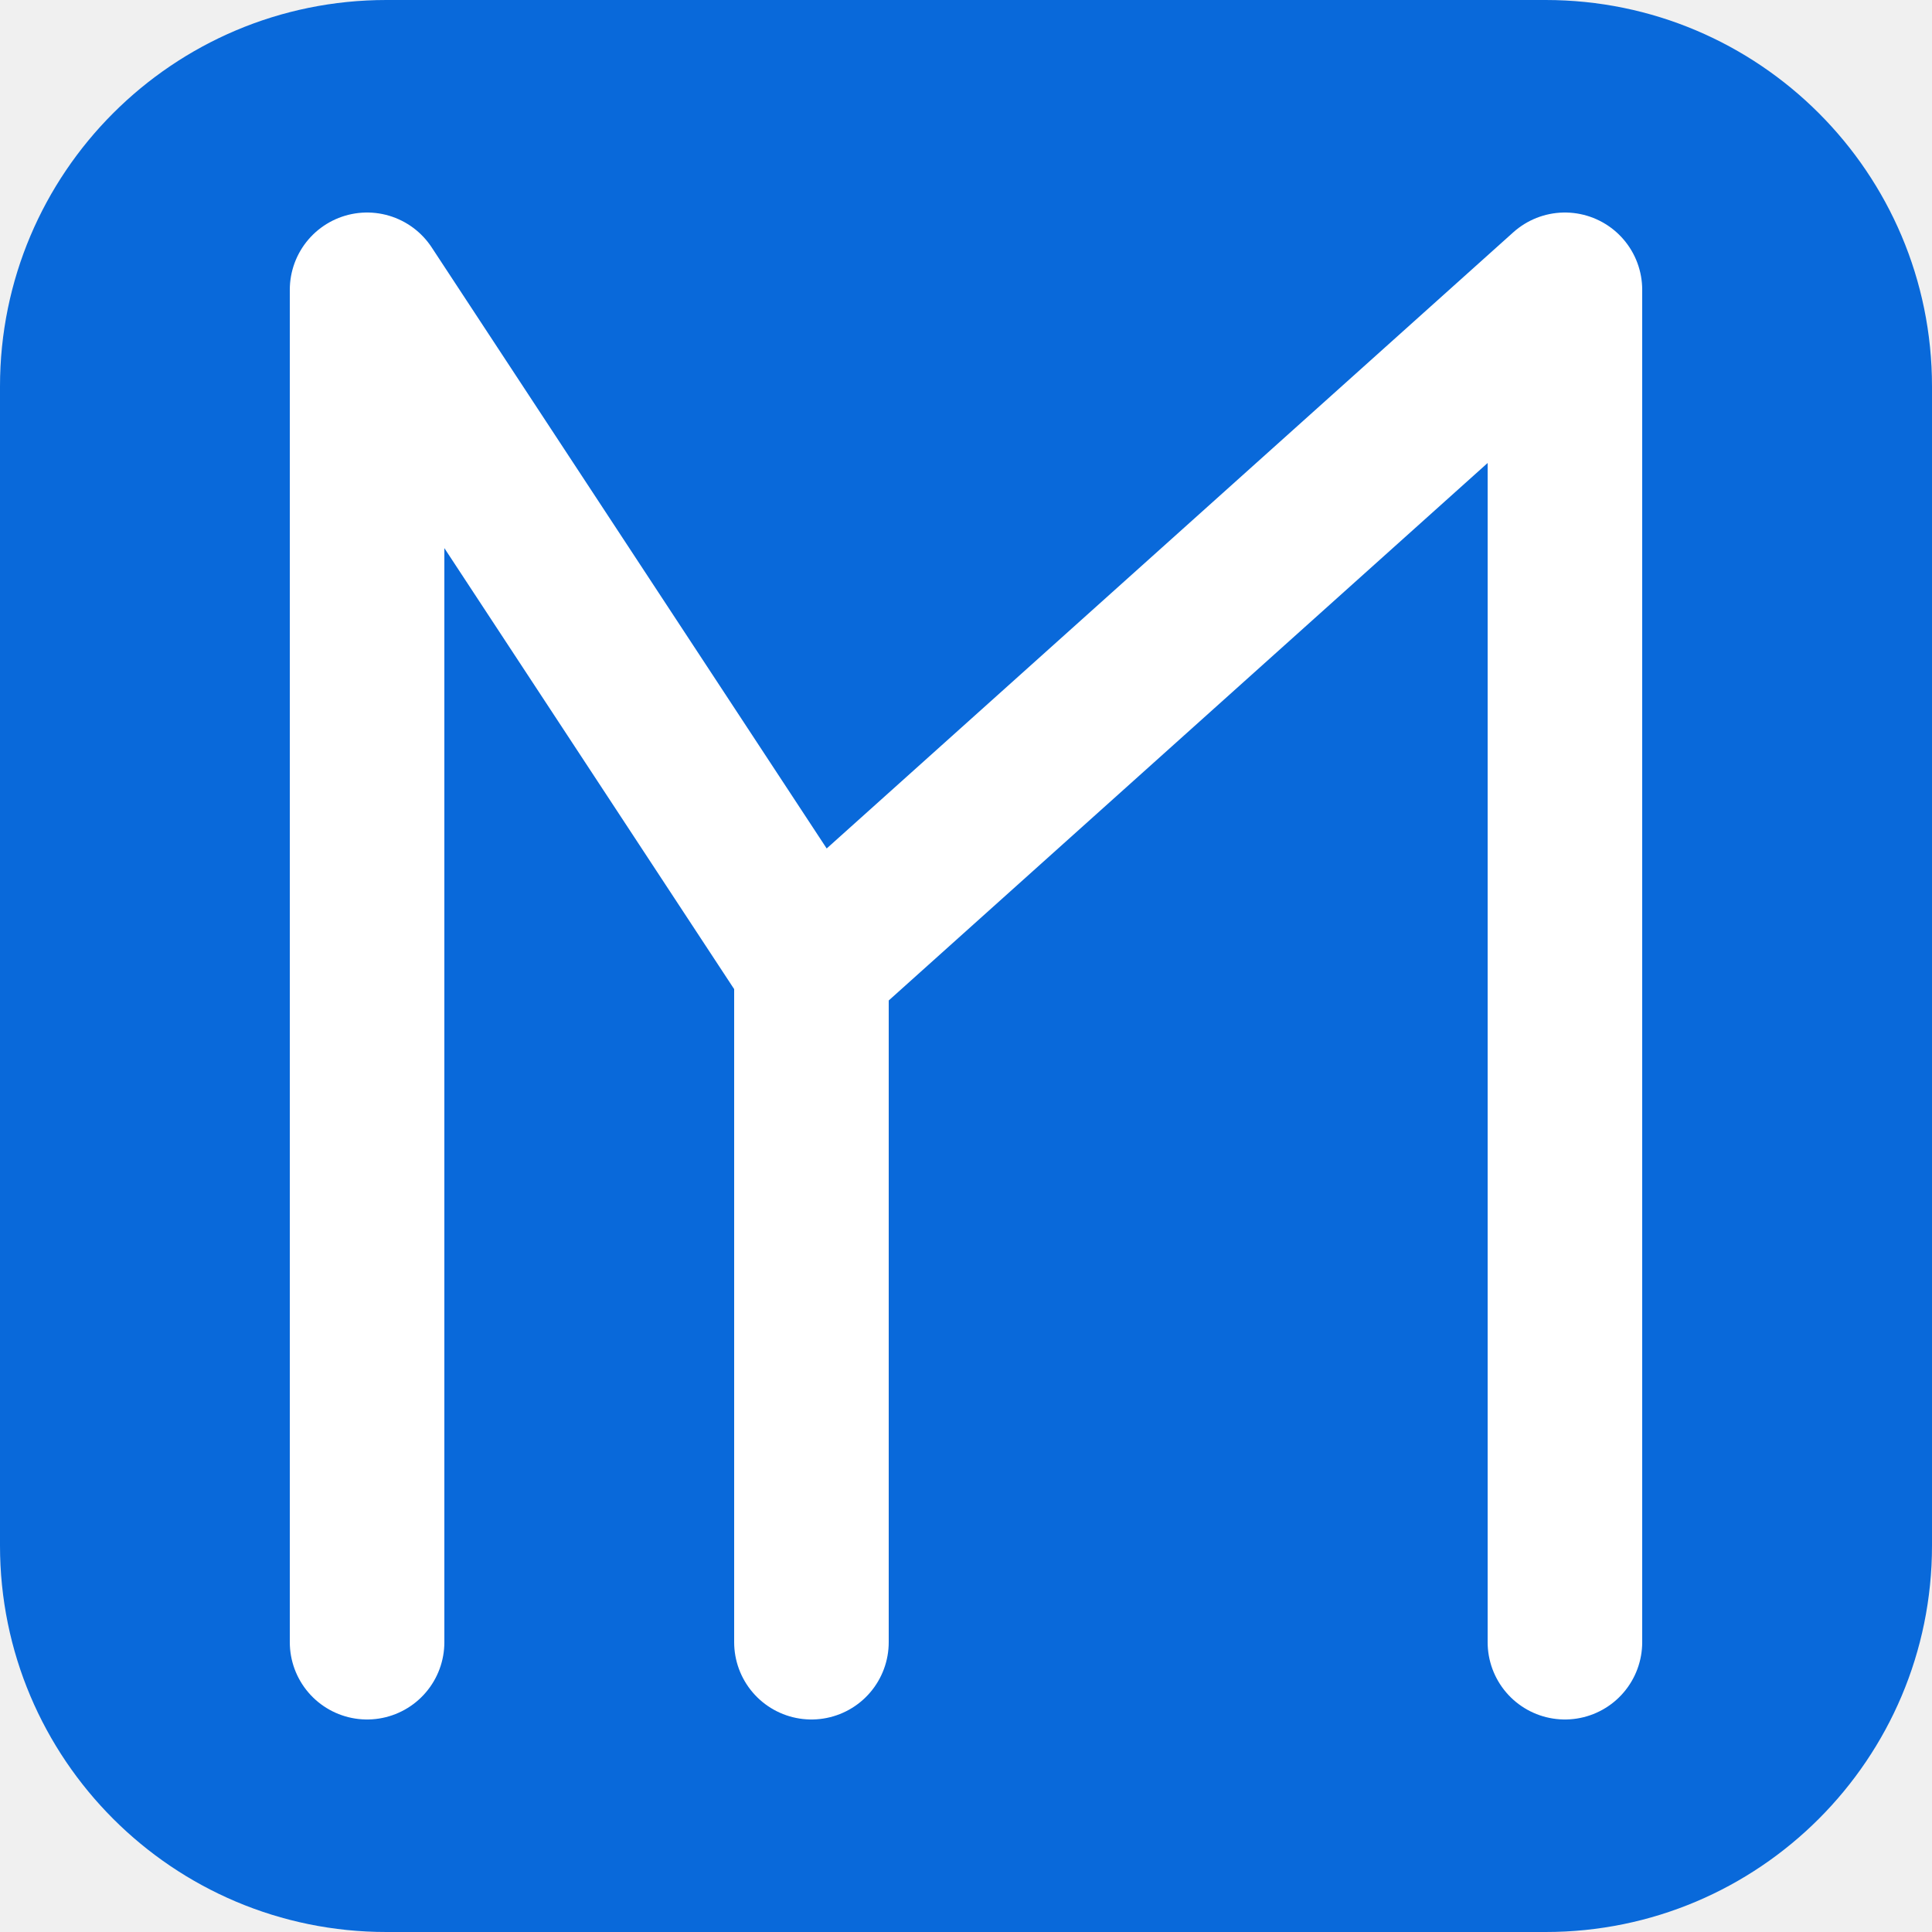
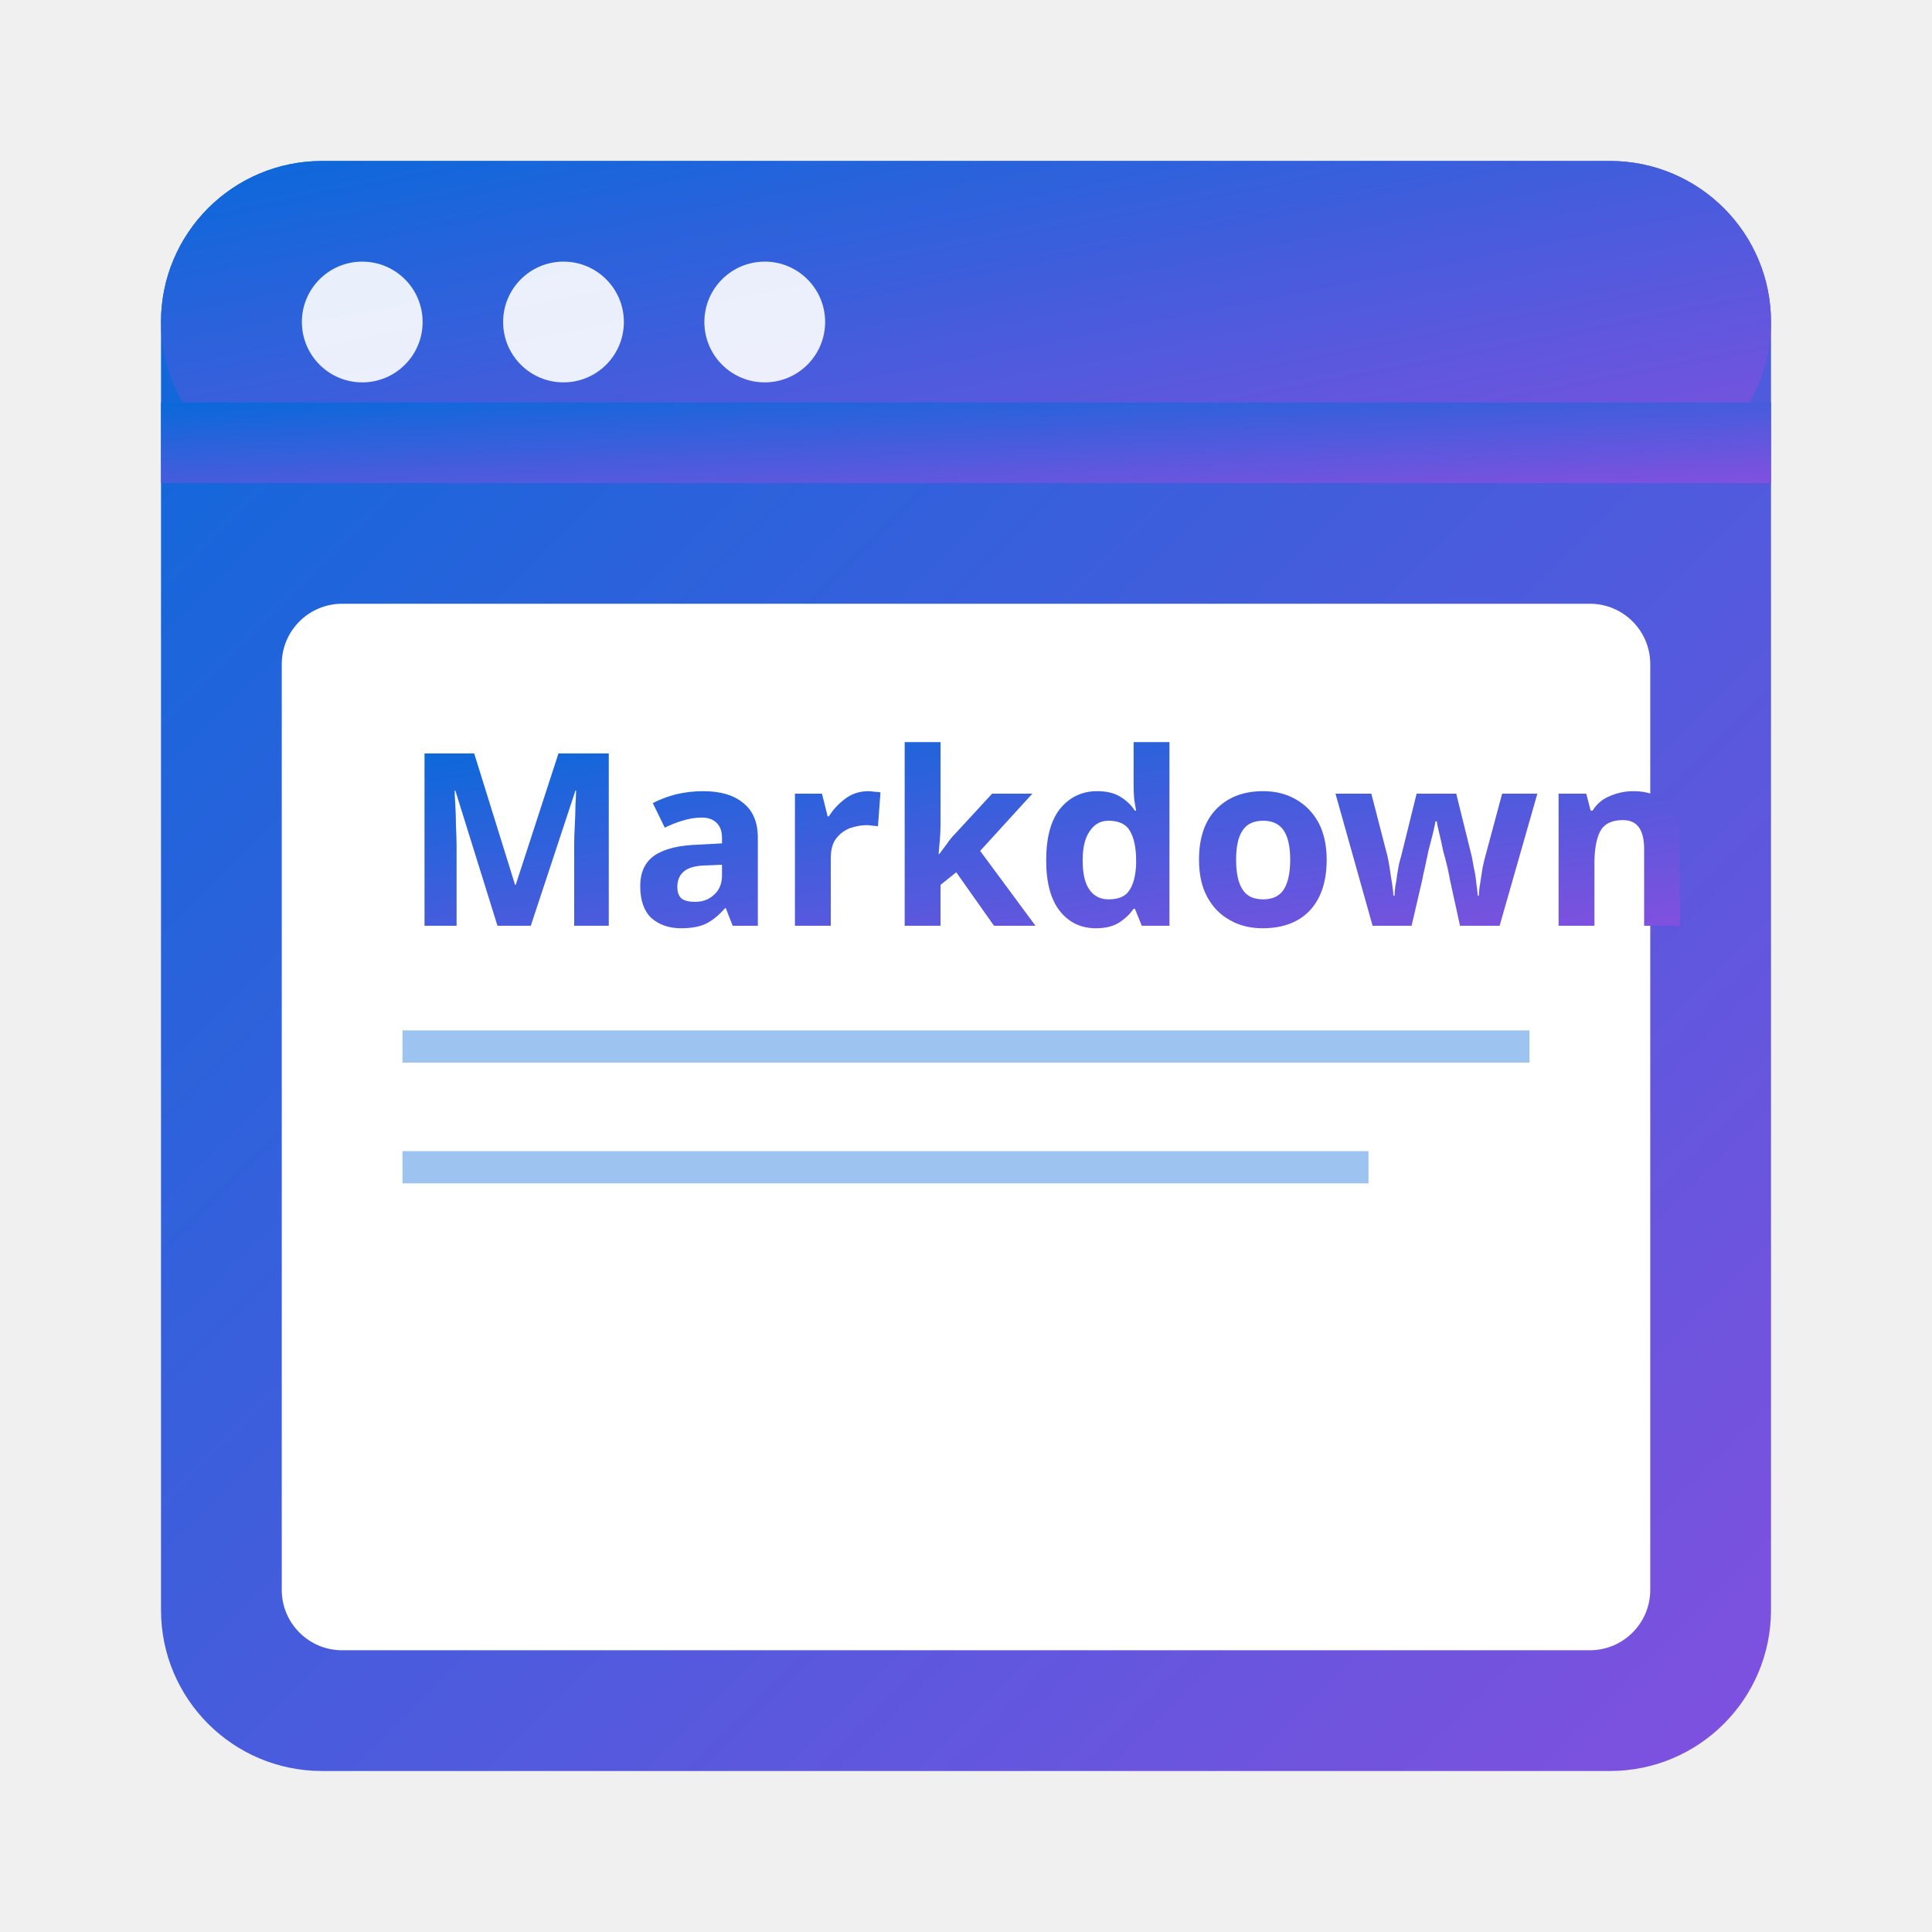
<svg xmlns="http://www.w3.org/2000/svg" width="48" height="48" viewBox="0 0 48 48">
-   <rect width="48" height="48" rx="9.6" fill="#0969da" />
-   <path d="     M 9.12 40.8     L 9.12 7.2     L 20.16 24     L 38.88 7.2     L 38.88 40.8   " fill="none" stroke="white" stroke-width="3.84" stroke-linecap="round" stroke-linejoin="round" />
-   <path d="     M 20.16 24     L 20.16 40.8   " fill="none" stroke="white" stroke-width="3.84" stroke-linecap="round" />
+   <defs>
+     <linearGradient id="grad48" x1="0%" y1="0%" x2="100%" y2="100%">
+       <stop offset="0%" style="stop-color:#0969da;stop-opacity:1" />
+       <stop offset="100%" style="stop-color:#8250df;stop-opacity:1" />
+     </linearGradient>
+   </defs>
+   <rect x="4" y="4" width="40" height="40" rx="4" fill="url(#grad48)" />
+   <rect x="4" y="4" width="40" height="8" rx="4" fill="url(#grad48)" />
+   <rect x="4" y="10" width="40" height="2" fill="url(#grad48)" />
+   <circle cx="9" cy="8" r="1.5" fill="white" opacity="0.9" />
+   <circle cx="14" cy="8" r="1.5" fill="white" opacity="0.9" />
+   <circle cx="19" cy="8" r="1.5" fill="white" opacity="0.9" />
+   <rect x="7" y="15" width="34" height="26" rx="1.5" fill="white" />
+   <text x="10" y="23" font-family="system-ui" font-size="6" font-weight="bold" fill="url(#grad48)">Markdown</text>
+   <line x1="10" y1="26" x2="38" y2="26" stroke="#0969da" stroke-width="0.8" opacity="0.4" />
+   <line x1="10" y1="29" x2="34" y2="29" stroke="#0969da" stroke-width="0.8" opacity="0.4" />
</svg>
